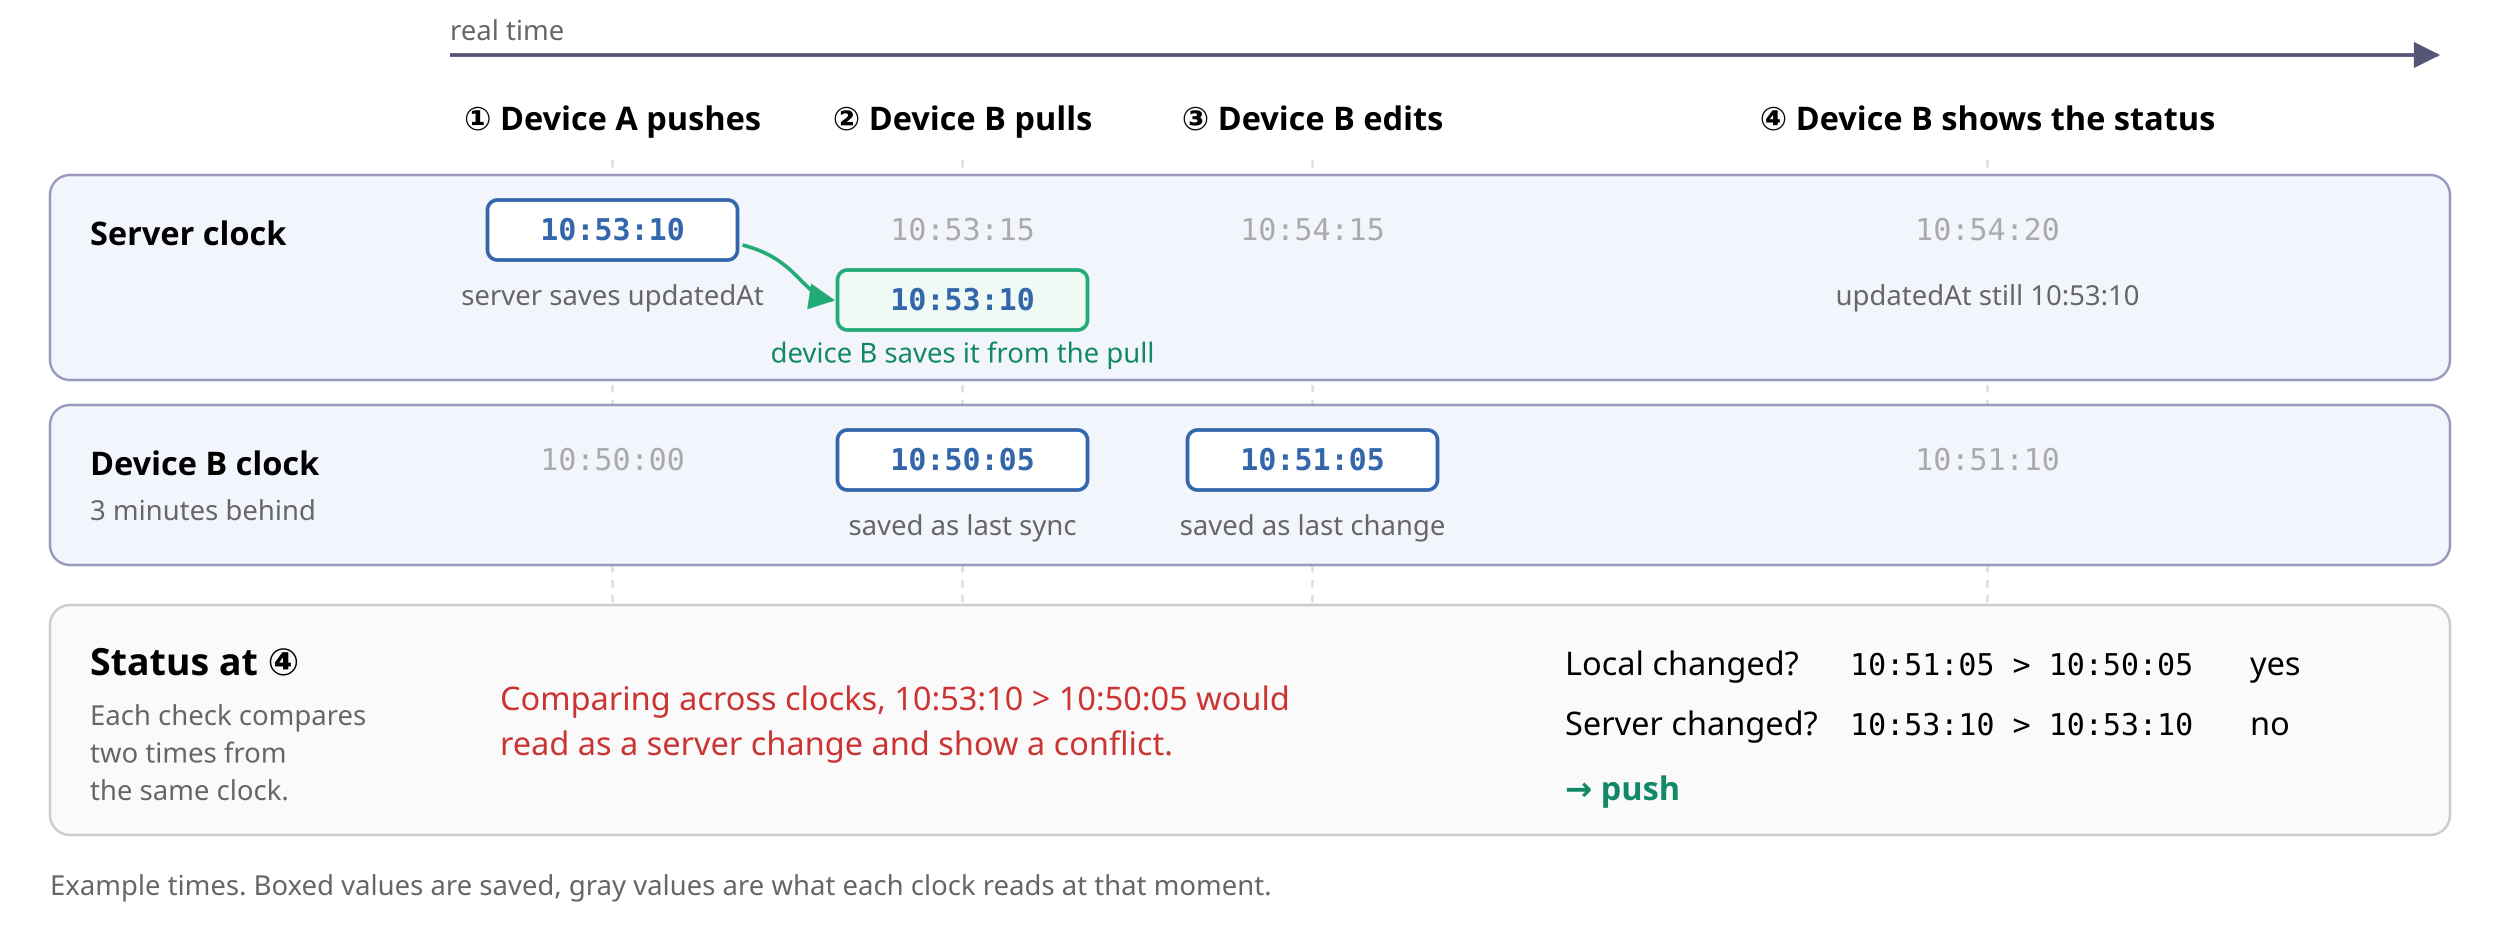
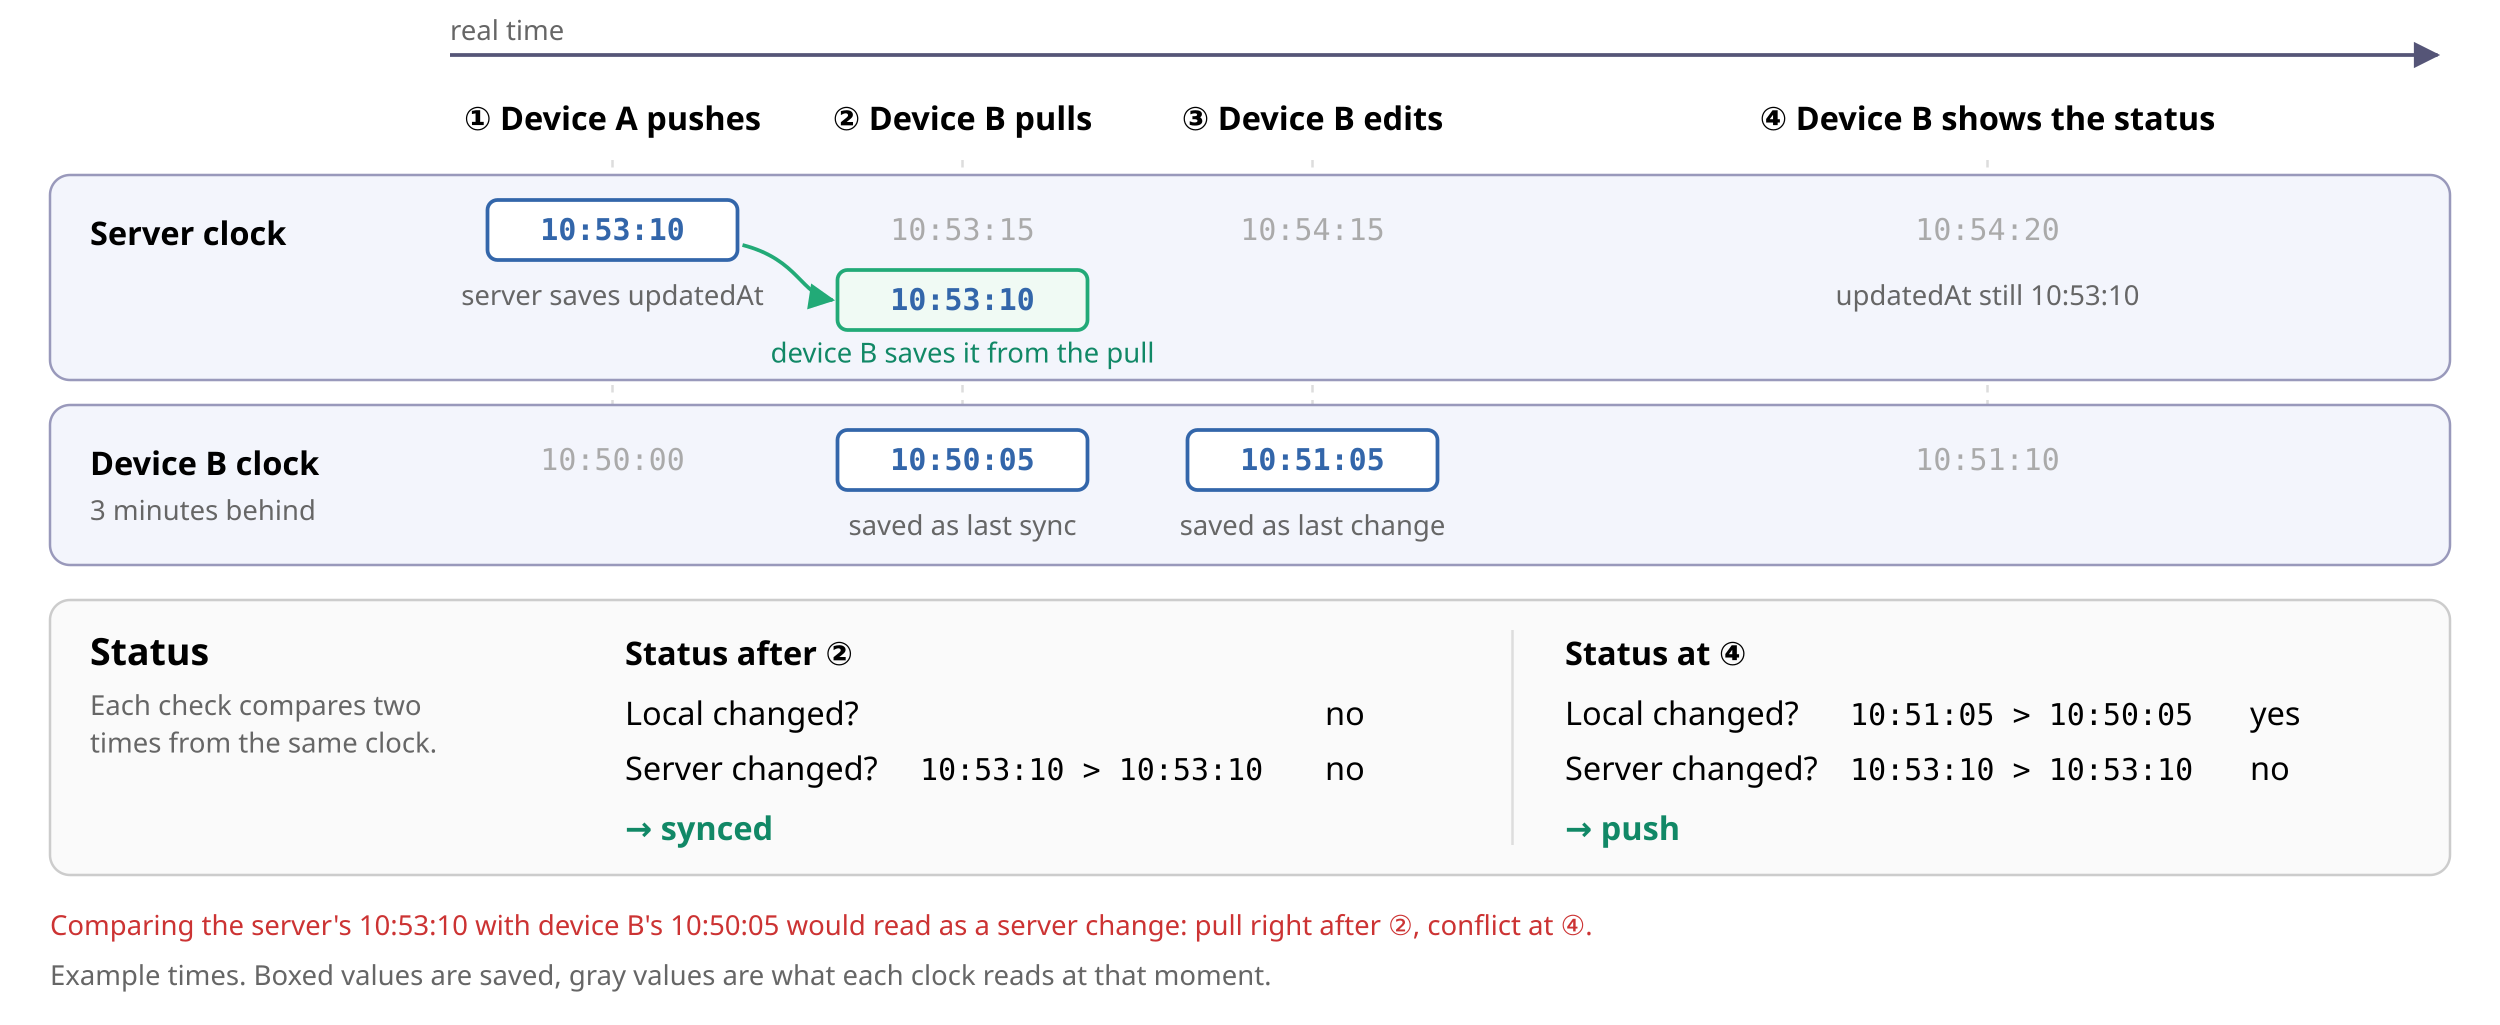
- <svg xmlns="http://www.w3.org/2000/svg" width="1000" height="370" viewBox="0 0 1000 370" font-family="system-ui, sans-serif" font-size="13">
+ <svg xmlns="http://www.w3.org/2000/svg" width="1000" height="410" viewBox="0 0 1000 410" font-family="system-ui, sans-serif" font-size="13">
  <defs>
    <marker id="a" viewBox="0 0 10 10" refX="9" refY="5" markerWidth="7" markerHeight="7" orient="auto">
      <path d="M0,0 L10,5 L0,10 z" fill="#557" />
    </marker>
    <marker id="g" viewBox="0 0 10 10" refX="9" refY="5" markerWidth="7" markerHeight="7" orient="auto">
      <path d="M0,0 L10,5 L0,10 z" fill="#2a7" />
    </marker>
    <style>
      .t { font-weight: bold; }
      .h { font-weight: bold; font-size: 15px; }
      .s { fill: #666; font-size: 11px; }
      .g { font-family: ui-monospace, SFMono-Regular, Menlo, Consolas, monospace; font-size: 12px; fill: #aaa; }
      .v { font-family: ui-monospace, SFMono-Regular, Menlo, Consolas, monospace; font-size: 12px; fill: #36a; font-weight: bold; }
      .m { font-family: ui-monospace, SFMono-Regular, Menlo, Consolas, monospace; font-size: 12px; }
      .lane { fill: #f3f5fc; stroke: #99b; }
      .row { fill: #fafafa; stroke: #ccc; }
      .guide { stroke: #ddd; stroke-dasharray: 3 3; }
+       .div { stroke: #ddd; }
      .saved { fill: #fff; stroke: #36a; stroke-width: 1.5; }
      .copy { fill: #f0faf4; stroke: #2a7; stroke-width: 1.5; }
      .red { fill: #c33; }
      .green { fill: #186; }
    </style>
  </defs>
-   <rect width="1000" height="370" fill="#fff" />
+   <rect width="1000" height="410" fill="#fff" />
  <line x1="180" y1="22" x2="975" y2="22" stroke="#557" stroke-width="1.5" marker-end="url(#a)" />
  <text x="180" y="16" class="s">real time</text>
-   <line x1="245" y1="64" x2="245" y2="334" class="guide" />
-   <line x1="385" y1="64" x2="385" y2="334" class="guide" />
-   <line x1="525" y1="64" x2="525" y2="334" class="guide" />
-   <line x1="795" y1="64" x2="795" y2="334" class="guide" />
+   <line x1="245" y1="64" x2="245" y2="226" class="guide" />
+   <line x1="385" y1="64" x2="385" y2="226" class="guide" />
+   <line x1="525" y1="64" x2="525" y2="226" class="guide" />
+   <line x1="795" y1="64" x2="795" y2="226" class="guide" />
  <text x="245" y="52" text-anchor="middle" class="t">① Device A pushes</text>
  <text x="385" y="52" text-anchor="middle" class="t">② Device B pulls</text>
  <text x="525" y="52" text-anchor="middle" class="t">③ Device B edits</text>
  <text x="795" y="52" text-anchor="middle" class="t">④ Device B shows the status</text>
  <rect x="20" y="70" width="960" height="82" rx="8" class="lane" />
  <text x="36" y="98" class="t">Server clock</text>
  <rect x="195" y="80" width="100" height="24" rx="4" class="saved" />
  <text x="245" y="96" text-anchor="middle" class="v">10:53:10</text>
  <text x="245" y="122" text-anchor="middle" class="s">server saves updatedAt</text>
  <text x="385" y="96" text-anchor="middle" class="g">10:53:15</text>
  <path d="M297,98 C320,104 320,118 333,120" fill="none" stroke="#2a7" stroke-width="1.5" marker-end="url(#g)" />
  <rect x="335" y="108" width="100" height="24" rx="4" class="copy" />
  <text x="385" y="124" text-anchor="middle" class="v">10:53:10</text>
  <text x="385" y="145" text-anchor="middle" class="s green">device B saves it from the pull</text>
  <text x="525" y="96" text-anchor="middle" class="g">10:54:15</text>
  <text x="795" y="96" text-anchor="middle" class="g">10:54:20</text>
  <text x="795" y="122" text-anchor="middle" class="s">updatedAt still 10:53:10</text>
  <rect x="20" y="162" width="960" height="64" rx="8" class="lane" />
  <text x="36" y="190" class="t">Device B clock</text>
  <text x="36" y="208" class="s">3 minutes behind</text>
  <text x="245" y="188" text-anchor="middle" class="g">10:50:00</text>
  <rect x="335" y="172" width="100" height="24" rx="4" class="saved" />
  <text x="385" y="188" text-anchor="middle" class="v">10:50:05</text>
  <text x="385" y="214" text-anchor="middle" class="s">saved as last sync</text>
  <rect x="475" y="172" width="100" height="24" rx="4" class="saved" />
  <text x="525" y="188" text-anchor="middle" class="v">10:51:05</text>
  <text x="525" y="214" text-anchor="middle" class="s">saved as last change</text>
  <text x="795" y="188" text-anchor="middle" class="g">10:51:10</text>
-   <rect x="20" y="242" width="960" height="92" rx="8" class="row" />
-   <text x="36" y="270" class="h">Status at ④</text>
-   <text x="36" y="290" class="s">Each check compares</text>
-   <text x="36" y="305" class="s">two times from</text>
-   <text x="36" y="320" class="s">the same clock.</text>
-   <text x="200" y="284" class="red">Comparing across clocks, 10:53:10 &gt; 10:50:05 would</text>
-   <text x="200" y="302" class="red">read as a server change and show a conflict.</text>
-   <text x="626" y="270">Local changed?</text>
-   <text x="740" y="270" class="m">10:51:05 &gt; 10:50:05</text>
-   <text x="900" y="270">yes</text>
-   <text x="626" y="294">Server changed?</text>
-   <text x="740" y="294" class="m">10:53:10 &gt; 10:53:10</text>
-   <text x="900" y="294">no</text>
-   <text x="626" y="320" class="t green">→ push</text>
-   <text x="20" y="358" class="s">Example times. Boxed values are saved, gray values are what each clock reads at that moment.</text>
+   <rect x="20" y="240" width="960" height="110" rx="8" class="row" />
+   <text x="36" y="266" class="h">Status</text>
+   <text x="36" y="286" class="s">Each check compares two</text>
+   <text x="36" y="301" class="s">times from the same clock.</text>
+   <text x="250" y="266" class="t">Status after ②</text>
+   <text x="250" y="290">Local changed?</text>
+   <text x="530" y="290">no</text>
+   <text x="250" y="312">Server changed?</text>
+   <text x="368" y="312" class="m">10:53:10 &gt; 10:53:10</text>
+   <text x="530" y="312">no</text>
+   <text x="250" y="336" class="t green">→ synced</text>
+   <line x1="605" y1="252" x2="605" y2="338" class="div" />
+   <text x="626" y="266" class="t">Status at ④</text>
+   <text x="626" y="290">Local changed?</text>
+   <text x="740" y="290" class="m">10:51:05 &gt; 10:50:05</text>
+   <text x="900" y="290">yes</text>
+   <text x="626" y="312">Server changed?</text>
+   <text x="740" y="312" class="m">10:53:10 &gt; 10:53:10</text>
+   <text x="900" y="312">no</text>
+   <text x="626" y="336" class="t green">→ push</text>
+   <text x="20" y="374" class="s red">Comparing the server's 10:53:10 with device B's 10:50:05 would read as a server change: pull right after ②, conflict at ④.</text>
+   <text x="20" y="394" class="s">Example times. Boxed values are saved, gray values are what each clock reads at that moment.</text>
</svg>
